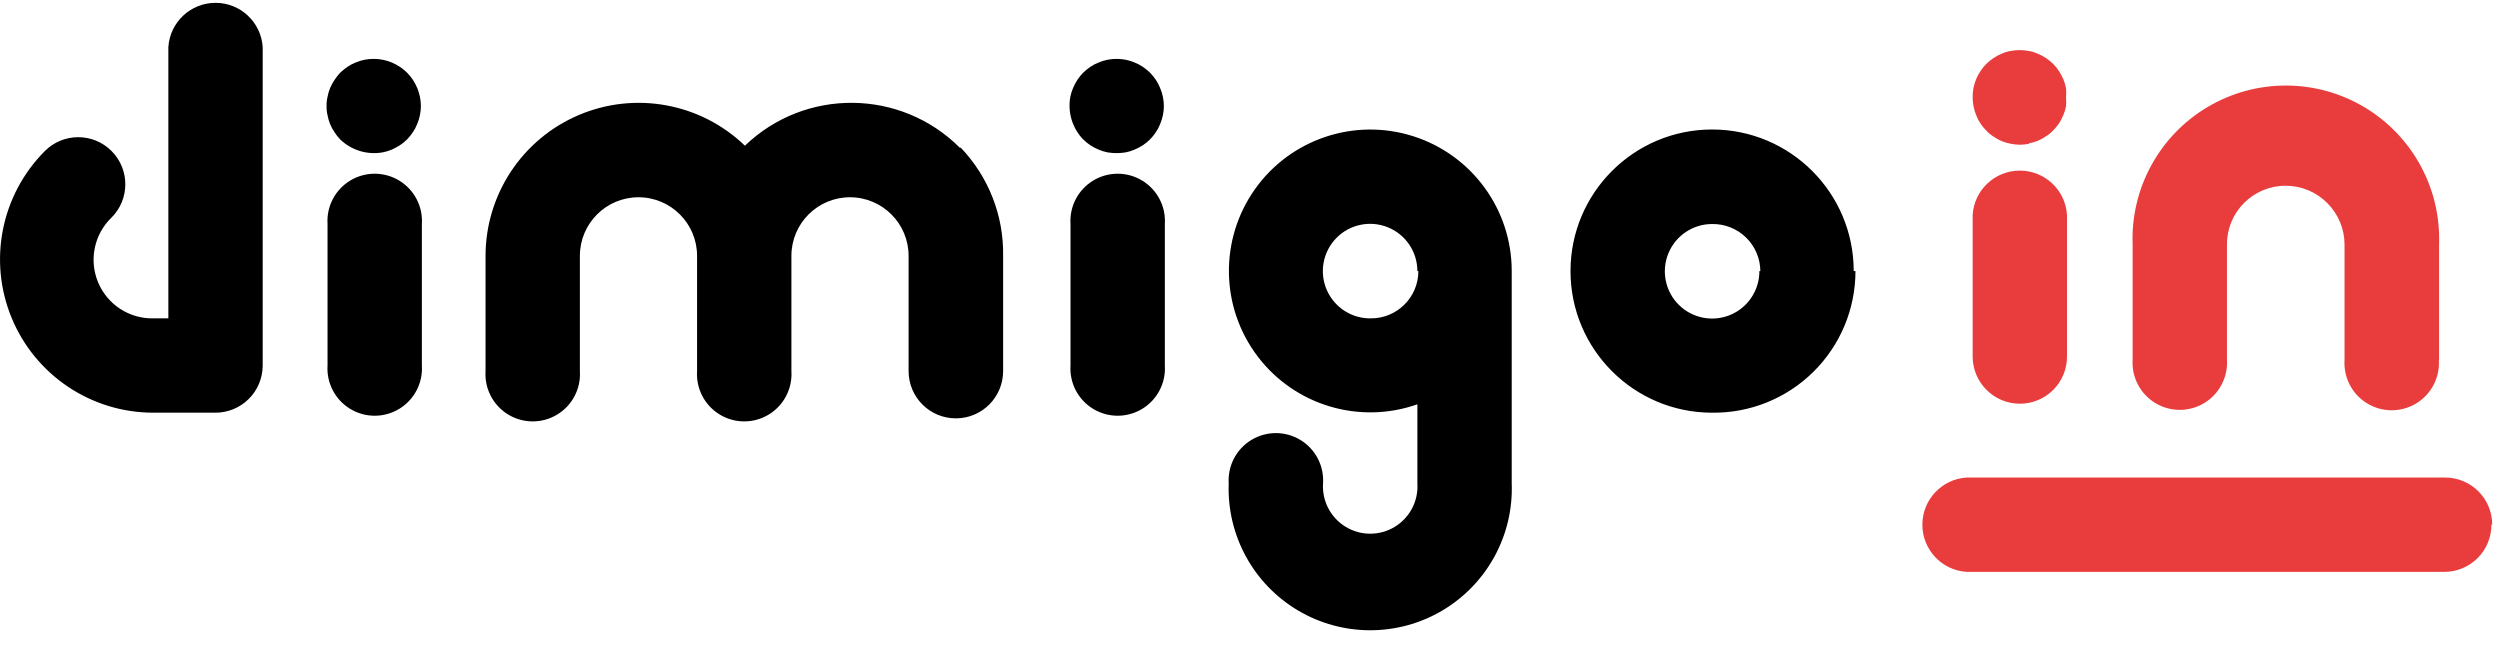
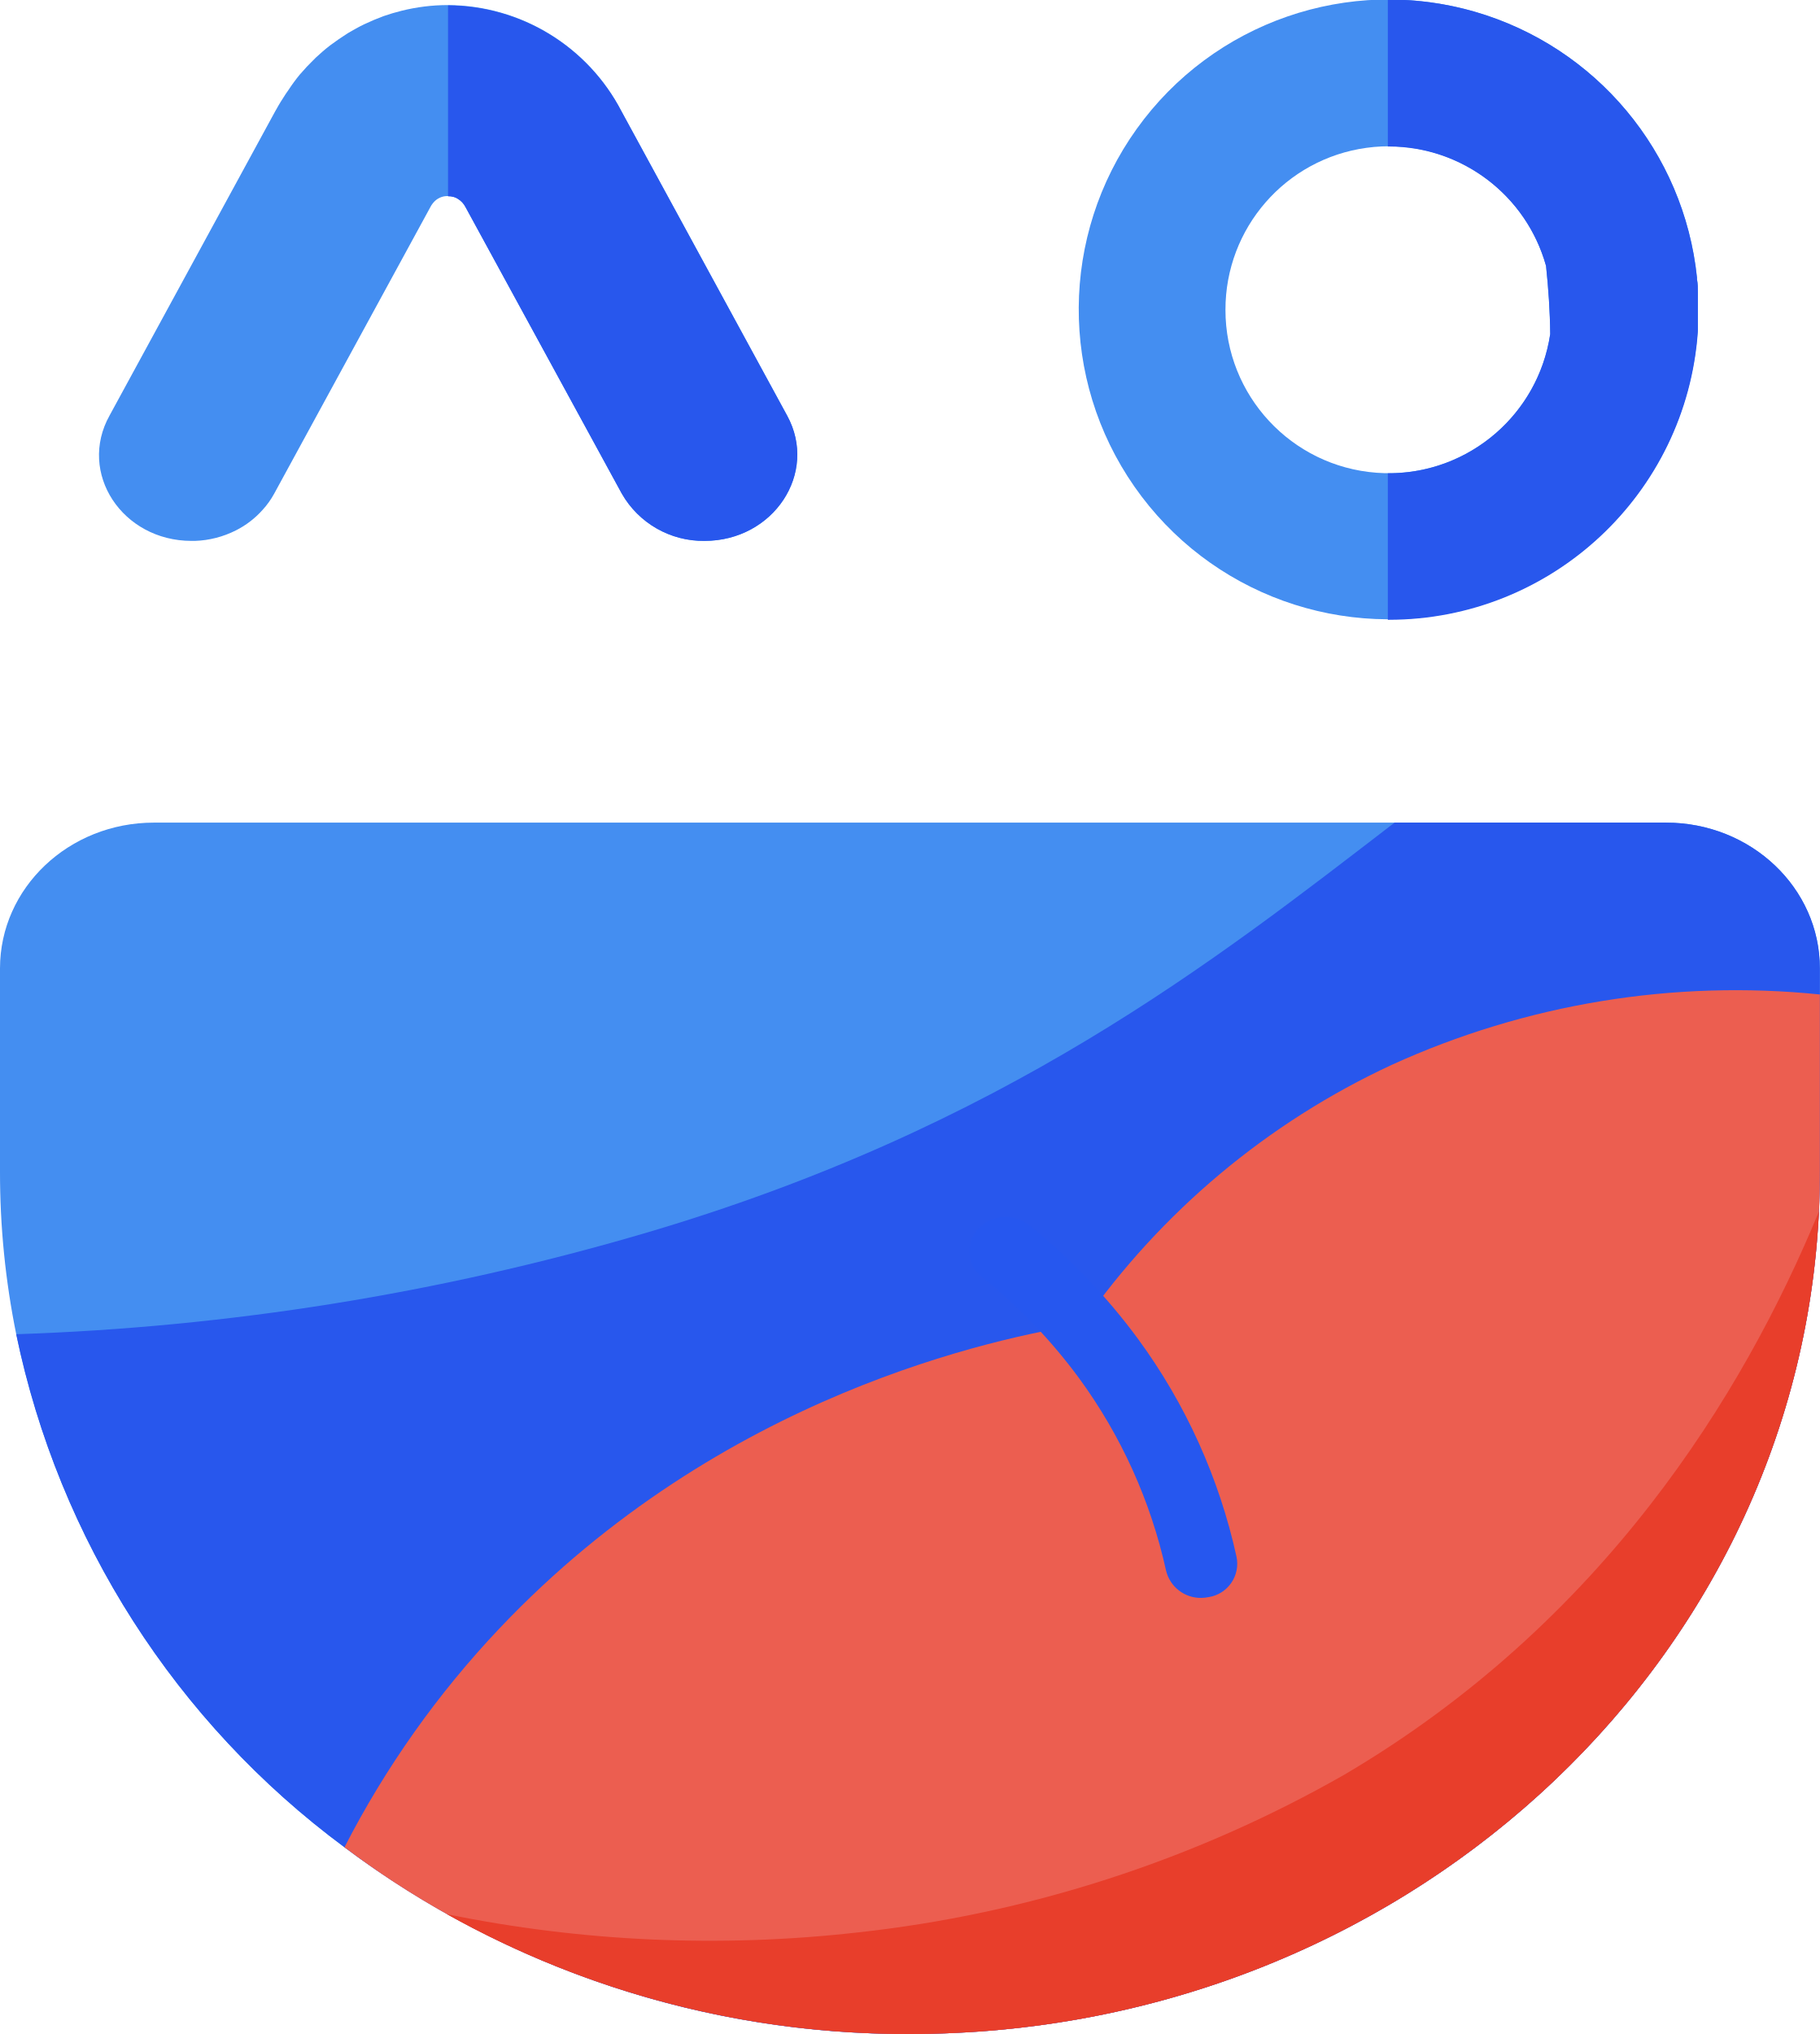
- <svg xmlns="http://www.w3.org/2000/svg" id="Layer_1" data-name="Layer 1" viewBox="0 0 128 33">
+ <svg xmlns="http://www.w3.org/2000/svg" viewBox="0 0 161.5 180.5">
  <defs>
-     <style>.cls-1{fill:#e83c3d}</style>
+     <style>.cls-1,.cls-6{fill:#448ef1;}.cls-1,.cls-2,.cls-3,.cls-4,.cls-5,.cls-8{isolation:isolate;}.cls-2,.cls-7{fill:#2857ed;}.cls-3{fill:#ec5e50;}.cls-4{fill:#2657ef;}.cls-5{fill:#e83e2b;}</style>
  </defs>
-   <path d="M11,21.13H7.85A7.85,7.85,0,0,1,2.3,7.73a2.41,2.41,0,0,1,3.41,3.41A3,3,0,0,0,7.85,16.3h.77V2.41a2.42,2.42,0,0,1,4.83,0v16.3A2.42,2.42,0,0,1,11,21.13ZM21.6,18.71V11.47a2.42,2.42,0,1,0-4.83,0v7.24a2.42,2.42,0,1,0,4.83,0Zm-2-10.91a2.44,2.44,0,0,0,.46-.14,3.23,3.23,0,0,0,.41-.22,2.2,2.2,0,0,0,.37-.3,2.69,2.69,0,0,0,.3-.37,2.1,2.1,0,0,0,.22-.42,2.35,2.35,0,0,0,.14-.45,2.42,2.42,0,0,0,.05-.47,2.45,2.45,0,0,0-.71-1.71,2.2,2.2,0,0,0-.37-.3,2.32,2.32,0,0,0-.41-.22,2.44,2.44,0,0,0-.46-.14,2.48,2.48,0,0,0-.94,0,2.35,2.35,0,0,0-.45.14,2.1,2.1,0,0,0-.42.22,3.47,3.47,0,0,0-.37.3,2.63,2.63,0,0,0-.29.37,2.16,2.16,0,0,0-.36.87,1.83,1.83,0,0,0-.05.47,1.83,1.83,0,0,0,.05.47,2.32,2.32,0,0,0,.13.45,2.13,2.13,0,0,0,.23.42,2.06,2.06,0,0,0,.29.37,2.5,2.5,0,0,0,2.18.66Zm29.54-.24a7.86,7.86,0,0,0-11-.1,7.84,7.84,0,0,0-13.28,5.65V19a2.42,2.42,0,1,0,4.83,0v-5.9a3,3,0,0,1,6,0V19a2.42,2.42,0,1,0,4.83,0v-5.9a3,3,0,1,1,6,0V19a2.42,2.42,0,0,0,4.84,0v-5.9A7.83,7.83,0,0,0,49.19,7.56ZM59.64,18.71V11.47a2.42,2.42,0,1,0-4.83,0v7.24a2.42,2.42,0,1,0,4.83,0Zm-2-10.91a2.15,2.15,0,0,0,.45-.14,2.78,2.78,0,0,0,.42-.22,2.69,2.69,0,0,0,.37-.3,2.69,2.69,0,0,0,.3-.37,2.1,2.1,0,0,0,.22-.42,2.35,2.35,0,0,0,.14-.45,2.23,2.23,0,0,0,0-.94,2.15,2.15,0,0,0-.14-.45,2.1,2.1,0,0,0-.22-.42,2.69,2.69,0,0,0-.3-.37,2.69,2.69,0,0,0-.37-.3,2.1,2.1,0,0,0-.42-.22,2.15,2.15,0,0,0-.45-.14,2.48,2.48,0,0,0-.94,0,2.35,2.35,0,0,0-.45.14,2.1,2.1,0,0,0-.42.22,2.69,2.69,0,0,0-.37.3,2.69,2.69,0,0,0-.3.37,2.78,2.78,0,0,0-.22.42,2.15,2.15,0,0,0-.14.45,2.5,2.5,0,0,0,.66,2.18,2.69,2.69,0,0,0,.37.3,2.78,2.78,0,0,0,.42.22,2.35,2.35,0,0,0,.45.14,2.78,2.78,0,0,0,.94,0Zm19.76,6.08V24.75a7.25,7.25,0,1,1-14.49,0,2.42,2.42,0,1,1,4.83,0,2.42,2.42,0,1,0,4.83,0V20.7a7.24,7.24,0,1,1,4.83-6.82Zm-4.83,0A2.42,2.42,0,1,0,70.2,16.3,2.42,2.42,0,0,0,72.62,13.88Zm22.34,0a7.25,7.25,0,1,0-7.25,7.25A7.25,7.25,0,0,0,95,13.88Zm-4.83,0a2.42,2.42,0,1,1-2.42-2.41A2.43,2.43,0,0,1,90.13,13.88Z" />
-   <path d="M103.41,20.67A2.42,2.42,0,0,1,101,18.26V11a2.42,2.42,0,0,1,4.83,0v7.25A2.41,2.41,0,0,1,103.41,20.67Zm.47-13.33a2.32,2.32,0,0,0,.45-.13,2.13,2.13,0,0,0,.42-.23,1.74,1.74,0,0,0,.37-.3,2.6,2.6,0,0,0,.3-.36,2.78,2.78,0,0,0,.22-.42,2.35,2.35,0,0,0,.14-.45,2.56,2.56,0,0,0,0-.47,2.42,2.42,0,0,0,0-.47,2.44,2.44,0,0,0-.14-.46,3.23,3.23,0,0,0-.22-.41,2.2,2.2,0,0,0-.3-.37,2.69,2.69,0,0,0-.37-.3,2.1,2.1,0,0,0-.42-.22,1.81,1.81,0,0,0-.45-.14,2.48,2.48,0,0,0-.94,0,1.69,1.69,0,0,0-.45.14,2.1,2.1,0,0,0-.42.22,2.69,2.69,0,0,0-.37.3,2.2,2.2,0,0,0-.3.37,2.32,2.32,0,0,0-.22.41,2.44,2.44,0,0,0-.14.46A2.42,2.42,0,0,0,101,5a2.59,2.59,0,0,0,.05.47,2.35,2.35,0,0,0,.14.45,2.1,2.1,0,0,0,.22.42,2.6,2.6,0,0,0,.3.36,1.74,1.74,0,0,0,.37.3,2.16,2.16,0,0,0,.87.36,2.23,2.23,0,0,0,.94,0Zm21,11.07v-5.9a7.85,7.85,0,1,0-15.69,0v5.9a2.42,2.42,0,1,0,4.83,0v-5.9a3,3,0,0,1,3-3,3,3,0,0,1,2.14.89,3,3,0,0,1,.88,2.13v5.9a2.42,2.42,0,1,0,4.83,0Zm2.72,8.45a2.41,2.41,0,0,0-2.41-2.41H100.69a2.42,2.42,0,0,0,0,4.83h24.46A2.41,2.41,0,0,0,127.56,26.86Z" class="cls-1" />
+   <g id="레이어_2" data-name="레이어 2">
+     <g id="레이어_1-2" data-name="레이어 1">
+       <path class="cls-1" d="M161.5,93.54V111.1h0c0,.17,0,.33,0,.5,0,42.25-36.15,76.5-80.75,76.5a83.17,83.17,0,0,1-50.18-16.57A75.86,75.86,0,0,1,1.44,126,72.06,72.06,0,0,1,0,111.6c0-.17,0-.33,0-.5H0V93.54C0,86.39,6.11,80.6,13.66,80.6H147.84C155.39,80.6,161.5,86.39,161.5,93.54Z" transform="translate(0 -7.6)" />
+       <path class="cls-2" d="M161.5,93.54V111.1h0c0,.17,0,.33,0,.5,0,42.25-36.15,76.5-80.75,76.5a83.17,83.17,0,0,1-50.18-16.57A75.86,75.86,0,0,1,1.44,126,224.19,224.19,0,0,0,57,117.1c32.1-9.4,50.89-24.32,66.76-36.5h24.08C155.39,80.6,161.5,86.39,161.5,93.54Z" transform="translate(0 -7.6)" />
+       <path class="cls-3" d="M161.5,111.1h0c0,.17,0,.33,0,.5,0,1.17,0,2.34-.08,3.5-1.94,40.63-37.31,73-80.67,73a83.68,83.68,0,0,1-41.08-10.63,80.33,80.33,0,0,1-9.1-5.94A84,84,0,0,1,44.33,152.1c19.74-20.84,44.19-25.77,51.73-27a68.85,68.85,0,0,1,27.44-23,73.62,73.62,0,0,1,38-6.25Z" transform="translate(0 -7.6)" />
+       <path class="cls-4" d="M106.61,149.4a3.16,3.16,0,0,1-3.13-2.42,45.52,45.52,0,0,0-7.73-17.09,47.83,47.83,0,0,0-8.59-8.95,2.91,2.91,0,0,1-.37-4.27,3.32,3.32,0,0,1,4.51-.36A54,54,0,0,1,101,126.43a51.3,51.3,0,0,1,8.73,19.31,3,3,0,0,1-2.47,3.59A3.8,3.8,0,0,1,106.61,149.4Z" transform="translate(0 -7.6)" />
+       <path class="cls-5" d="M161.42,115.1c-1.94,40.63-37.31,73-80.67,73a83.68,83.68,0,0,1-41.08-10.63A116.61,116.61,0,0,0,76,179.1a111.6,111.6,0,0,0,43.28-14C142.2,151.61,154.68,131.45,161.42,115.1Z" transform="translate(0 -7.6)" />
+       <path class="cls-6" d="M69.85,44.47l-14.7-27a17.45,17.45,0,0,0-15.4-9.42,17,17,0,0,0-4.13.51h0c-.53.13-1.06.29-1.58.47l-.15.06c-.47.17-.93.37-1.38.58l-.2.09c-.48.23-.94.49-1.4.76l-.26.17c-.41.26-.8.53-1.19.82l-.18.13c-.43.33-.84.69-1.24,1.06-.08.09-.17.17-.26.26-.37.36-.73.74-1.07,1.14l-.1.11a15.73,15.73,0,0,0-1,1.36l-.25.36c-.3.46-.6.93-.87,1.43l-.06.1-14.7,27C6.87,49.57,10.85,55.6,17,55.6h0l.3,0a8.71,8.71,0,0,0,3.63-.93,8,8,0,0,0,2.39-1.84,7.38,7.38,0,0,0,1-1.4L38.18,26a1.87,1.87,0,0,1,.23-.36l.05-.06A1.61,1.61,0,0,1,39.75,25a1.83,1.83,0,0,1,.49.06h0a1.33,1.33,0,0,1,.38.17v0a1.87,1.87,0,0,1,.69.74L55.18,51.4a8.34,8.34,0,0,0,7.34,4.2C68.65,55.6,72.63,49.57,69.85,44.47Z" transform="translate(0 -7.6)" />
+       <path class="cls-1" d="M150.68,36.92c0-.31,0-.62,0-.93s0-.39,0-.59,0-.2,0-.3,0-.2,0-.29c0-.31,0-.61,0-.92,0-.12,0-.24,0-.35,0-.39,0-.77-.08-1.15,0,0,0-.1,0-.16A27.53,27.53,0,0,0,130.88,8.64v0a27.5,27.5,0,1,0,19.78,28.37A.57.57,0,0,0,150.68,36.92ZM108.75,35.1a14.49,14.49,0,0,1,28.45-3.91c.21,2,.35,4,.37,6.06a14.49,14.49,0,0,1-28.82-2.15Z" transform="translate(0 -7.6)" />
+       <path class="cls-7" d="M62.52,55.6a8.33,8.33,0,0,1-7.34-4.19L41.32,26a1.82,1.82,0,0,0-.69-.75v0a1.33,1.33,0,0,0-.38-.17h0a1.83,1.83,0,0,0-.49-.06V8.08a17.47,17.47,0,0,1,15.4,9.42l14.7,27C72.63,49.57,68.65,55.6,62.52,55.6Z" transform="translate(0 -7.6)" />
+       <g class="cls-8">
+         <path class="cls-7" d="M123.25,7.6h-.09v13h.09A14.51,14.51,0,0,1,137.2,31.2c.21,2,.35,4,.37,6.05A14.5,14.5,0,0,1,123.25,49.6h-.09v13h.09a27.49,27.49,0,0,0,27.42-25.54.66.66,0,0,0,0-.14c0-.31,0-.62,0-.92s0-.4,0-.59,0-.21,0-.31,0-.19,0-.29c0-.31,0-.61,0-.91,0-.12,0-.24,0-.36,0-.38,0-.76-.08-1.15,0,0,0-.1,0-.15a27.53,27.53,0,0,0-19.72-23.6s0,0,0,0a27.49,27.49,0,0,0-7.64-1.08Z" transform="translate(0 -7.6)" />
+       </g>
+     </g>
+   </g>
</svg>
